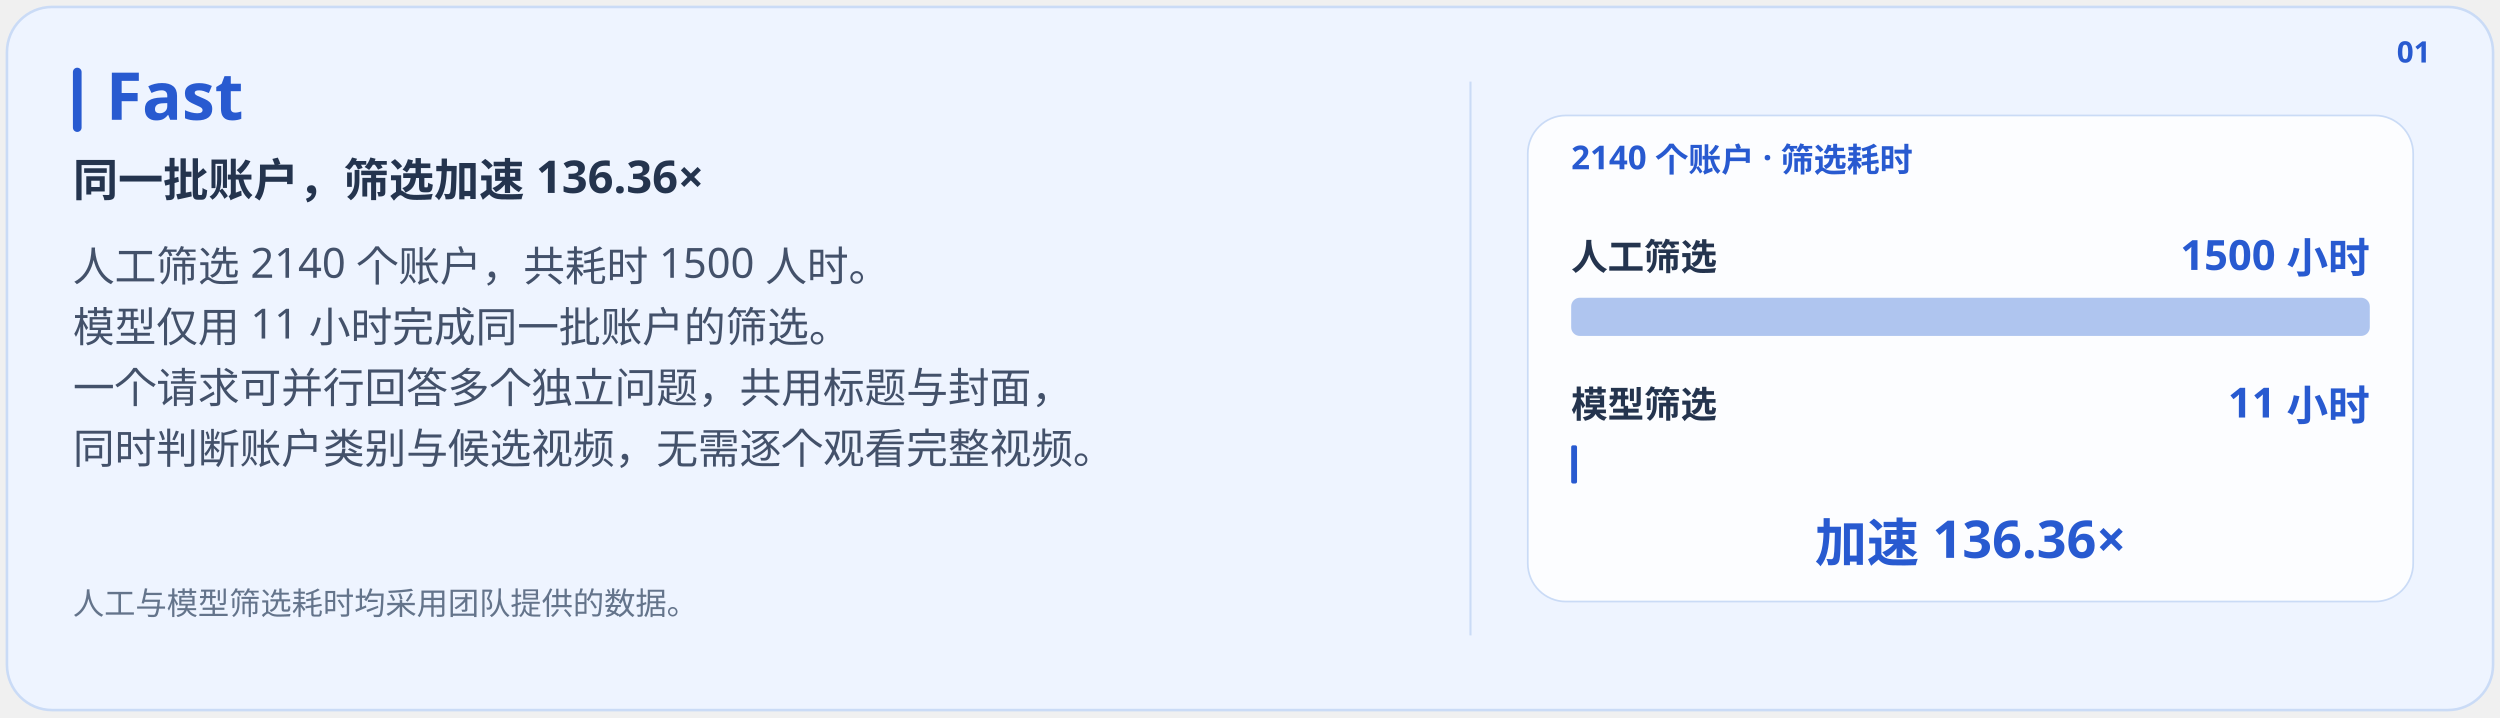
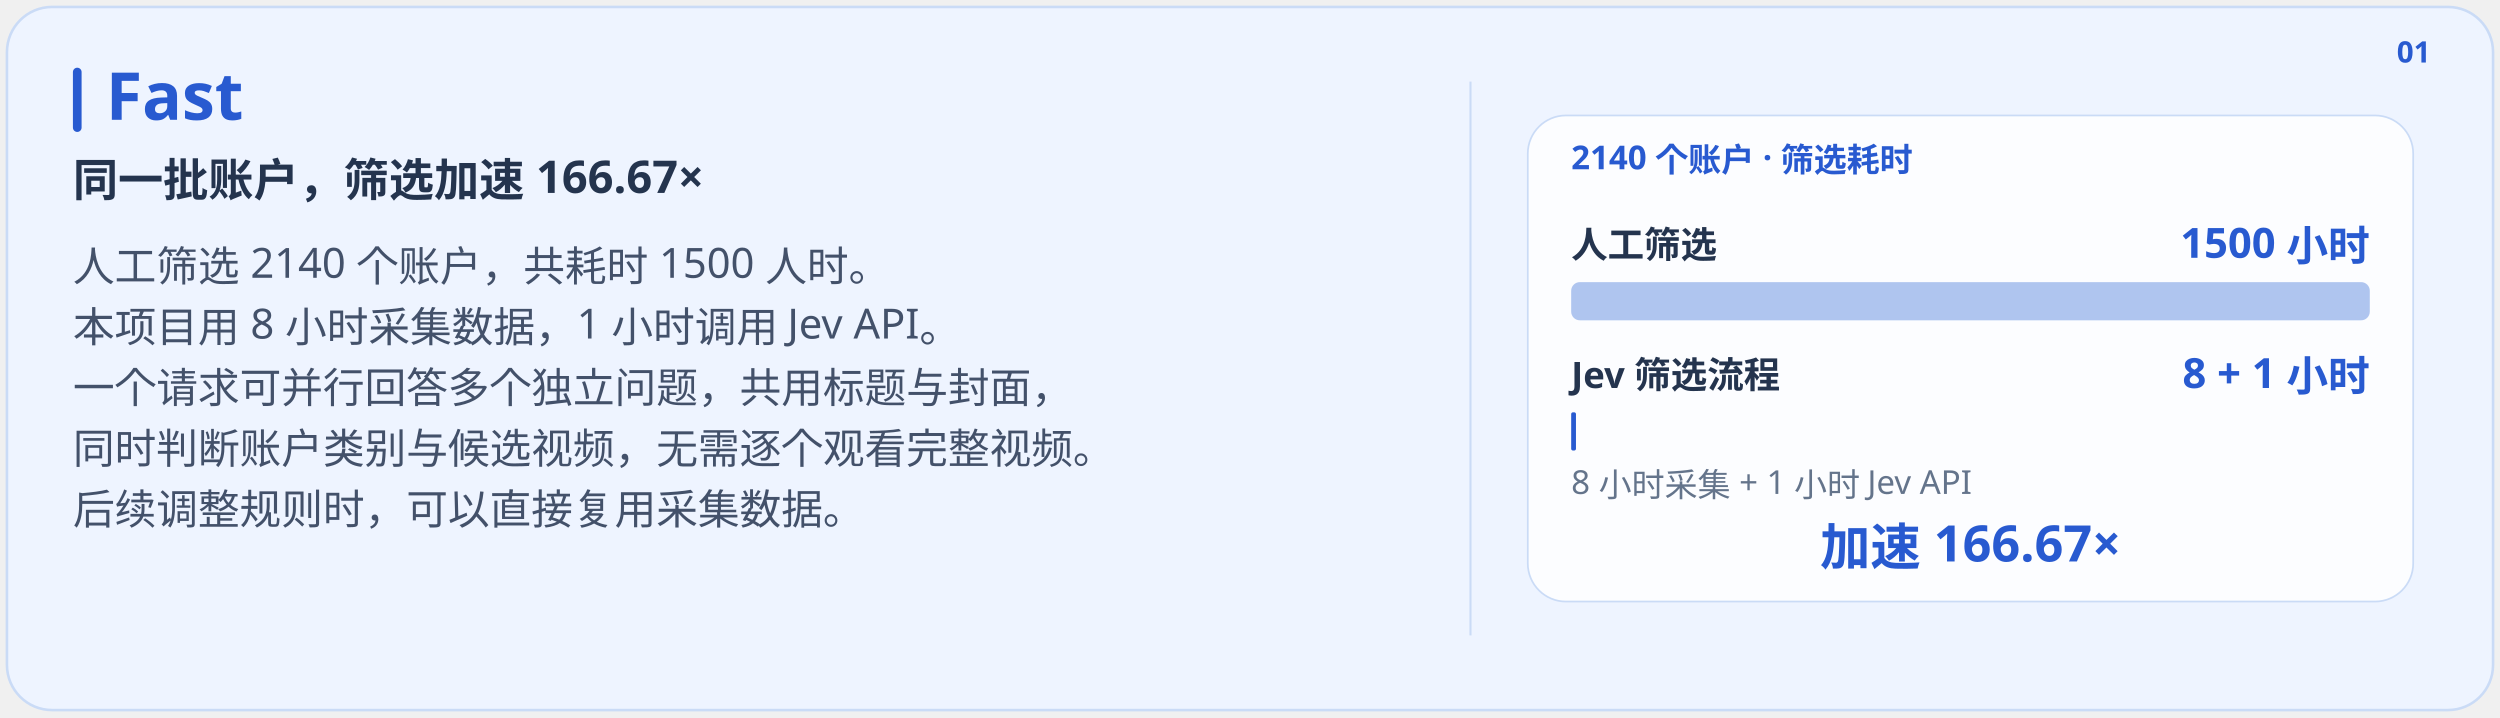
<svg xmlns="http://www.w3.org/2000/svg" width="1440" height="413" viewBox="0 0 1440 413" role="img" aria-labelledby="title description">
-   <defs>
-     <marker id="arrow" markerWidth="9" markerHeight="9" refX="7" refY="4.5" orient="auto">
-       <path d="M1 1L7 4.5L1 8" fill="none" stroke="#285ad0" stroke-width="2" stroke-linecap="round" stroke-linejoin="round" />
-     </marker>
-   </defs>
  <g font-family="Segoe UI, Microsoft YaHei, sans-serif">
    <g class="contribution" data-kind="Fast" transform="translate(4,4)">
      <rect width="1432" height="405" rx="26" fill="#eef4ff" stroke="#cadbf6" stroke-width="1.5" />
      <g class="copy">
        <rect x="38" y="35" width="5" height="37" rx="2.5" fill="#285ad0" />
        <text x="57" y="65" font-size="38" fill="#285ad0" font-weight="700">Fast</text>
-         <text x="38" y="109" font-size="26" fill="#24344e" font-weight="600">同一批账户，筛选加速 136.36×</text>
+         <text x="38" y="109" font-size="26" fill="#24344e" font-weight="600">同一批账户，筛选加速 166.67×</text>
        <text x="38" y="158" font-size="24" fill="#43516a">人工筛选 2140 个账户，共耗时 1500 人时。</text>
-         <text x="38" y="193" font-size="24" fill="#43516a">模型仅用 11 小时完成同一批账户的筛选。</text>
+         <text x="38" y="193" font-size="24" fill="#43516a">本项目用 8 小时采集数据，1 小时调用 Jev API。</text>
        <text x="38" y="228" font-size="24" fill="#43516a">一个请求可并行回答多个独立问题，共用标题与封面，</text>
        <text x="38" y="263" font-size="24" fill="#43516a">同时判断账户类别与候选视频，无需逐个观看完整视频。</text>
-         <text x="38" y="350" font-size="18" fill="#64748b">人工与模型筛选耗时均采用团队提供的数据。</text>
+         <text x="38" y="298" font-size="24" fill="#43516a">后续调整规则时，可以直接复用采集数据。</text>
      </g>
      <text x="1396" y="32" font-size="17" fill="#285ad0" font-weight="600" text-anchor="end">01</text>
      <path d="M843 43V362" stroke="#cadbf6" stroke-width="1.2" />
      <g class="artwork" transform="translate(876,62.5)">
        <rect width="510" height="280" rx="22" fill="#fff" fill-opacity=".8" stroke="#cadbf6" />
        <text x="25" y="31" font-size="19" fill="#285ad0" font-weight="600">2140 个账户 · 筛选耗时</text>
-         <text x="25" y="89" font-size="21" fill="#24344e" font-weight="600">人工筛选</text>
-         <text x="485" y="89" font-size="24" fill="#285ad0" font-weight="700" text-anchor="end">1500 小时</text>
-         <rect x="25" y="105" width="460" height="22" rx="5" fill="#afc5ef" />
-         <text x="25" y="174" font-size="21" fill="#24344e" font-weight="600">模型筛选</text>
-         <text x="485" y="174" font-size="24" fill="#285ad0" font-weight="700" text-anchor="end">11 小时</text>
-         <rect x="25" y="190" width="3.373" height="22" rx="1" fill="#285ad0" />
-         <text x="255" y="257" font-size="30" fill="#285ad0" font-weight="700" text-anchor="middle">加速 136.36×</text>
+         <text x="25" y="82" font-size="21" fill="#24344e" font-weight="600">人工筛选</text>
+         <text x="485" y="82" font-size="24" fill="#285ad0" font-weight="700" text-anchor="end">1500 小时</text>
+         <rect x="25" y="96" width="460" height="22" rx="5" fill="#afc5ef" />
+         <text x="25" y="157" font-size="21" fill="#24344e" font-weight="600">Jev 筛选流程</text>
+         <text x="485" y="157" font-size="24" fill="#285ad0" font-weight="700" text-anchor="end">8 + 1 小时</text>
+         <rect x="25" y="171" width="2.76" height="22" rx="1" fill="#285ad0" />
+         <text x="25" y="218" font-size="19" fill="#64748b">8 小时采集 + 1 小时 Jev API</text>
+         <text x="255" y="259" font-size="29" fill="#285ad0" font-weight="700" text-anchor="middle">加速 166.67×</text>
      </g>
    </g>
  </g>
</svg>
